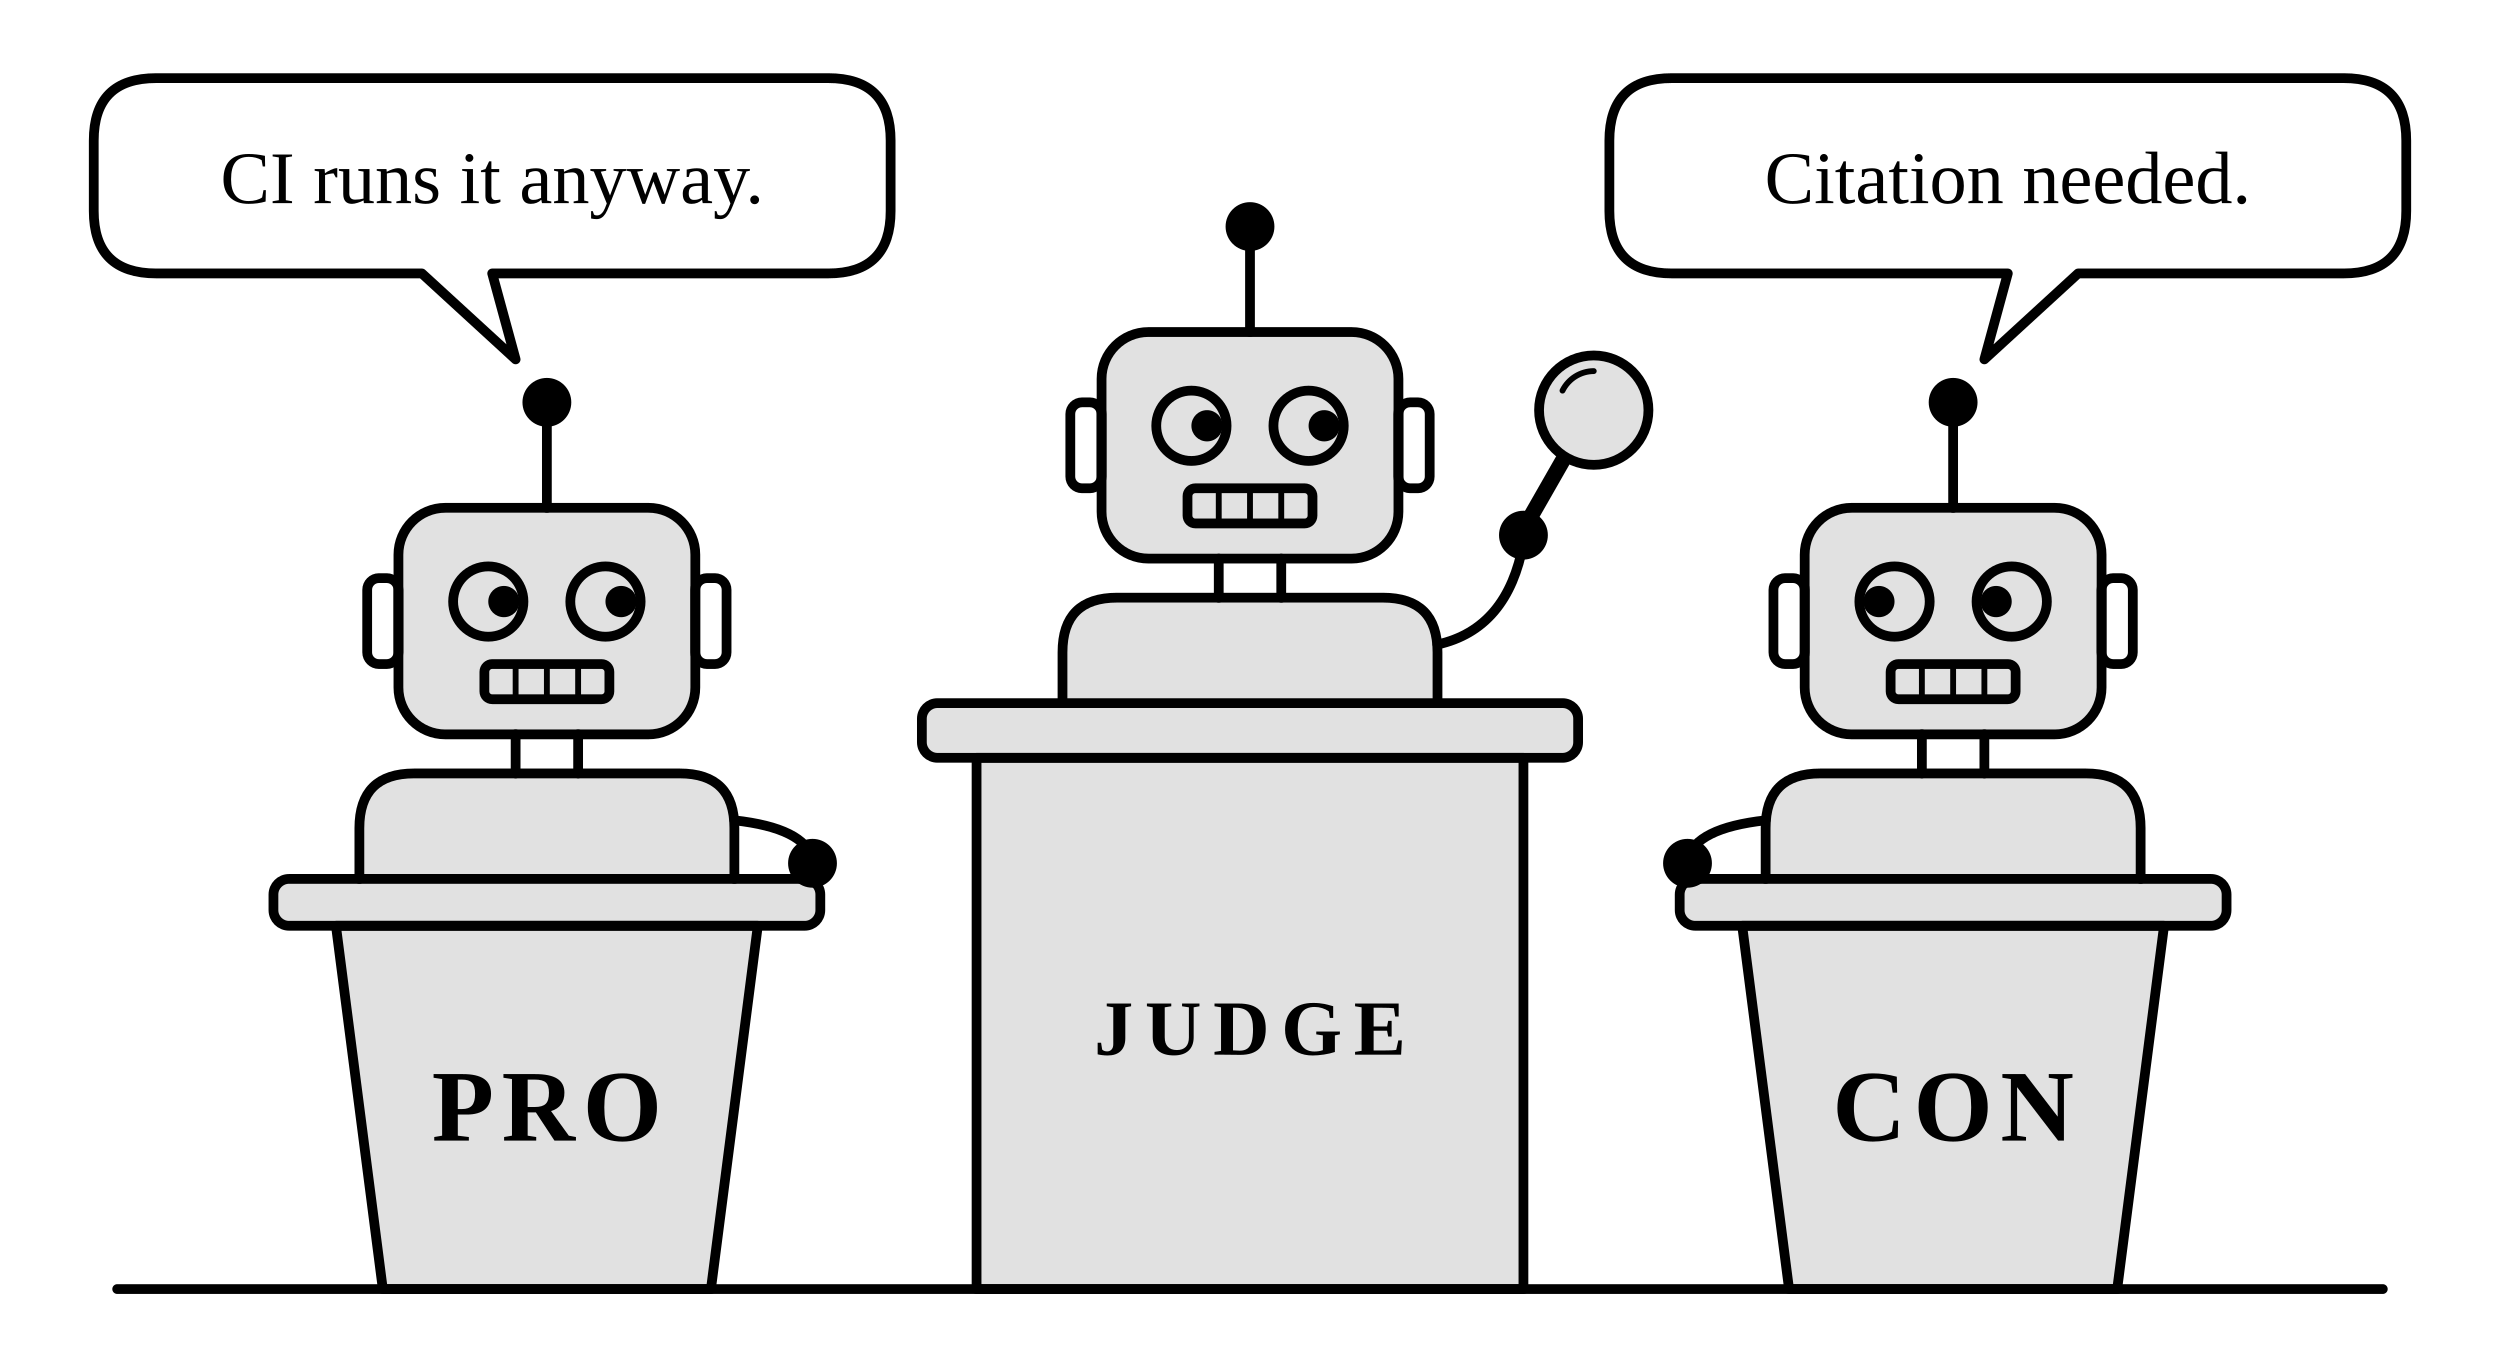
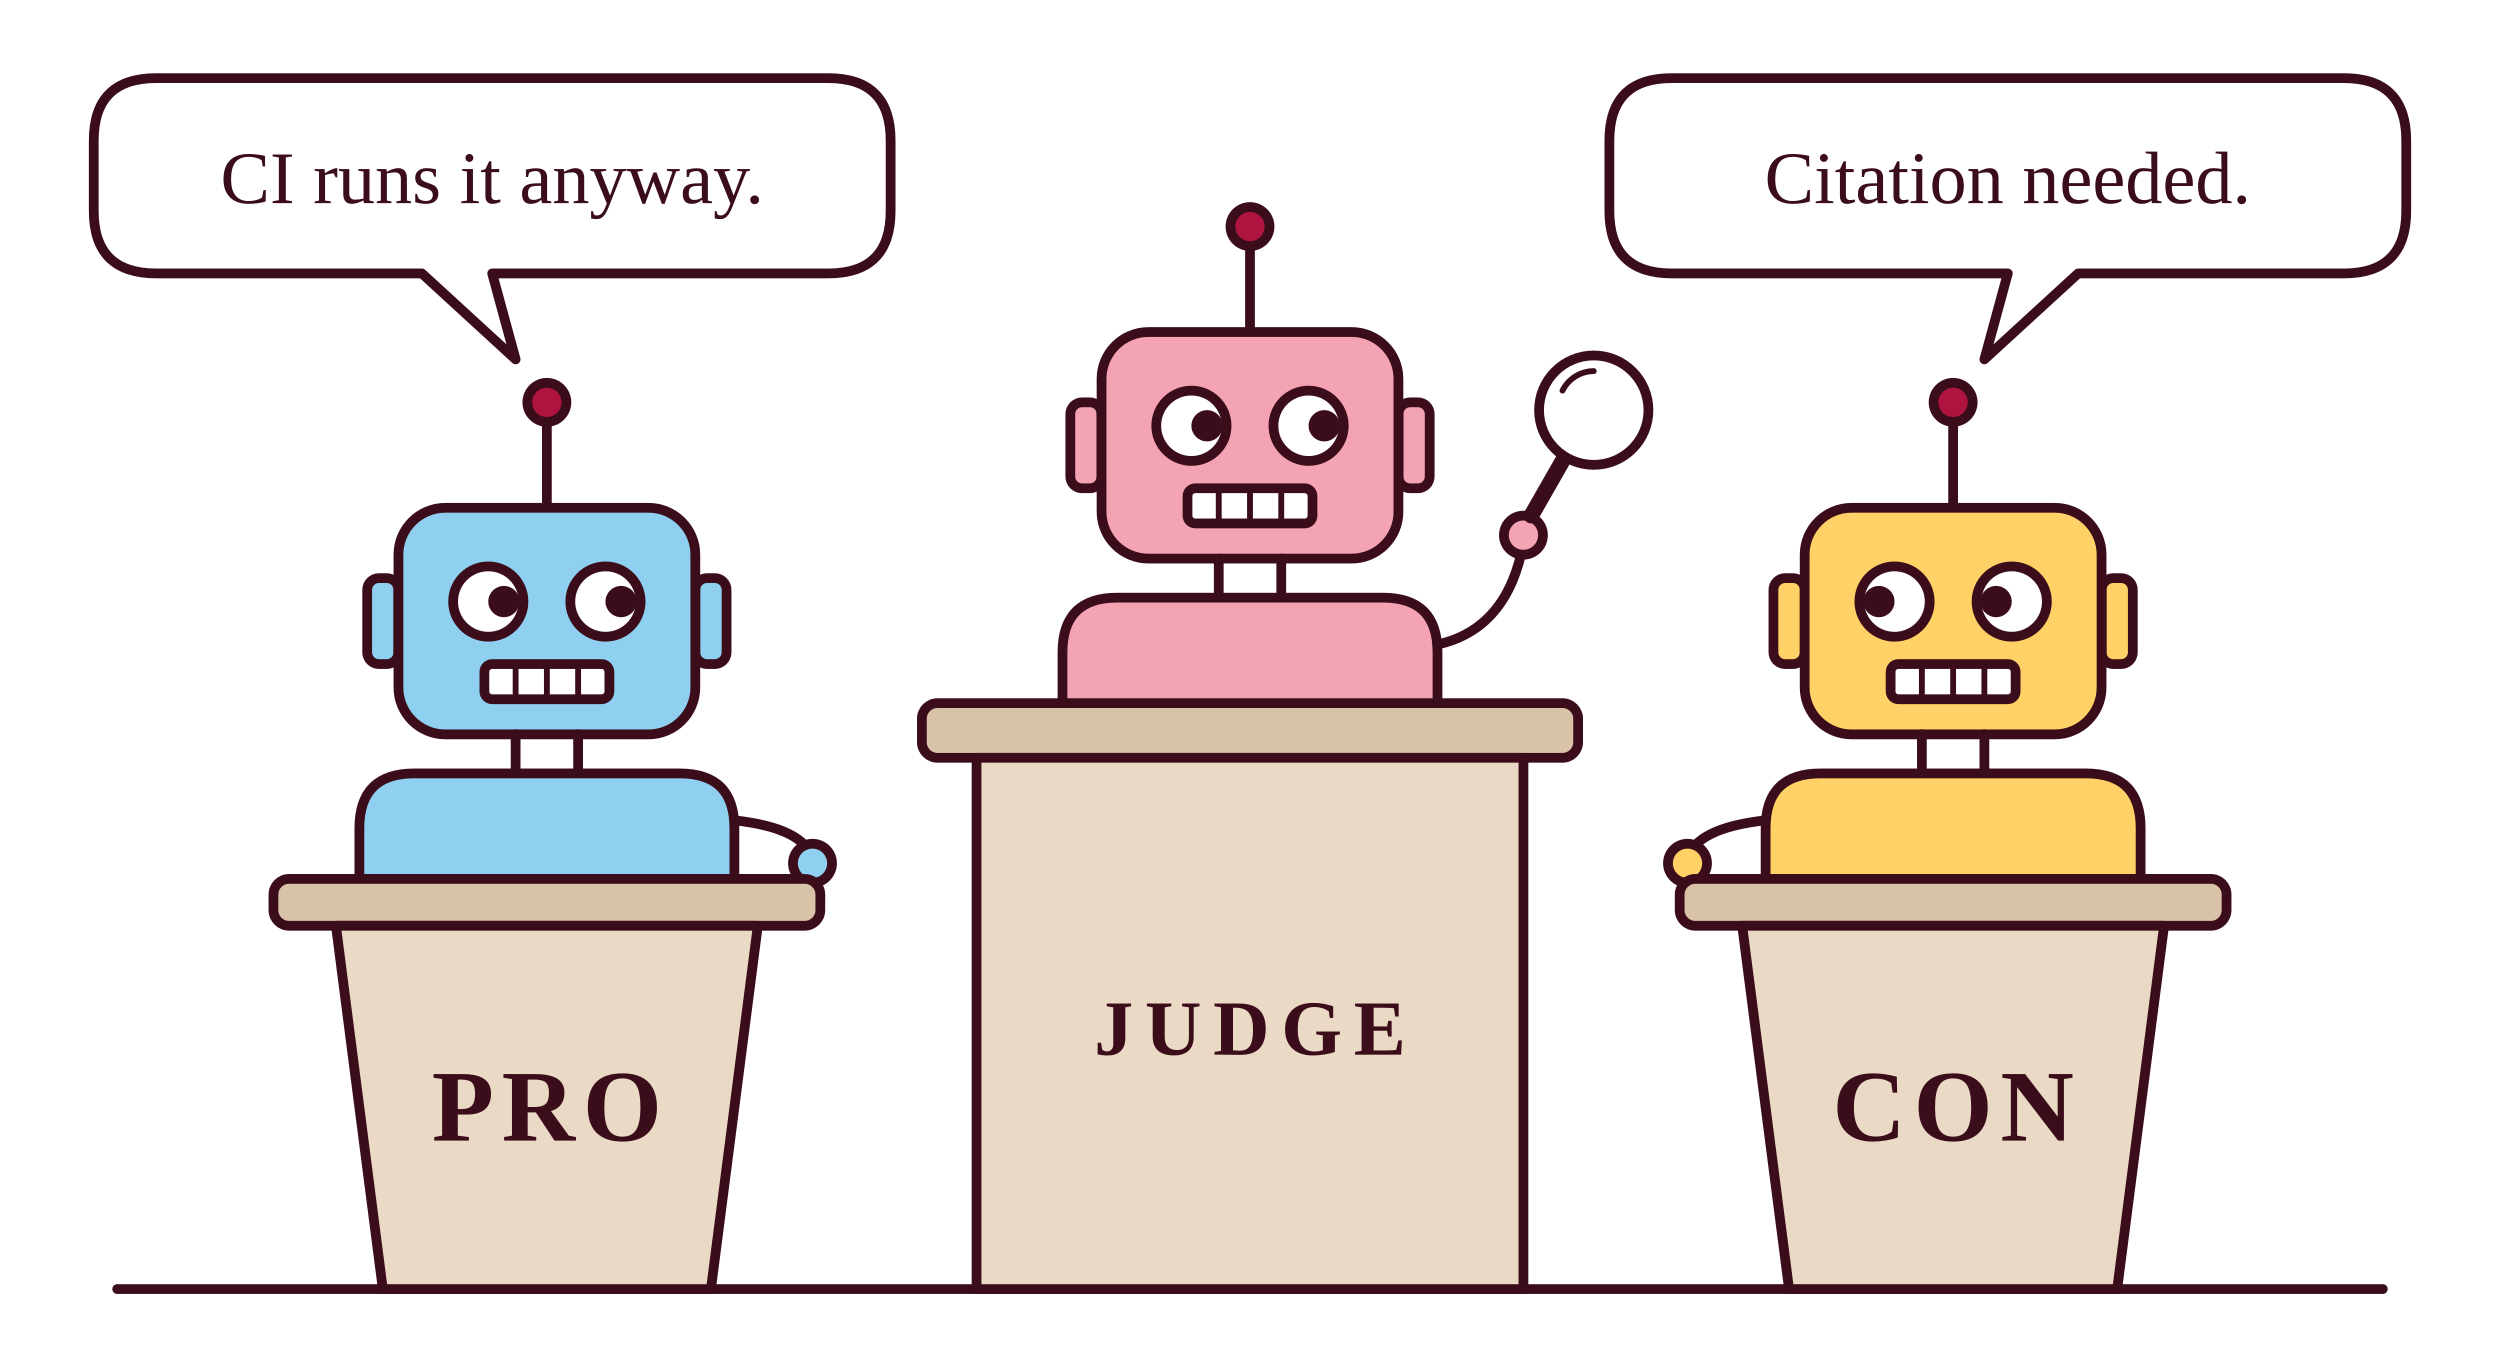
- <svg xmlns="http://www.w3.org/2000/svg" viewBox="0 0 640 350" width="100%" role="img" aria-label="Two robots debate at lecterns marked PRO and CON. PRO says 'CI runs it anyway' and CON says 'Citation needed'. Between them, a judge robot behind a raised bench holds up a magnifying glass." fill="none" stroke="currentColor" stroke-width="2.5" stroke-linecap="round" stroke-linejoin="round" style="display:block;margin:2rem auto">
-   <defs>
-     <g id="rw-debate-head">
-       <line x1="0" y1="-22" x2="0" y2="0" />
-       <circle cx="0" cy="-27" r="5" fill="currentColor" />
+ <svg xmlns="http://www.w3.org/2000/svg" viewBox="0 0 640 350" width="100%" role="img" aria-label="Two robots debate at lecterns marked PRO and CON. PRO says 'CI runs it anyway' and CON says 'Citation needed'. Between them, a judge robot behind a raised bench holds up a magnifying glass." fill="none" stroke="var(--illo-ink, #3b0d1a)" stroke-width="2.5" stroke-linecap="round" stroke-linejoin="round" style="display:block;margin:2rem auto;padding:3%;box-sizing:border-box;border-radius:12px;background:var(--illo-paper, #fbf1e4)">
+   <path d="M30 330H610" />
+   <path fill="var(--illo-surface, #fff)" d="M40 20H212q16 0 16 16v18q0 16-16 16H126L132 92L108 70H40q-16 0-16-16v-18q0-16 16-16Z" />
+   <path fill="var(--illo-surface, #fff)" d="M428 20H600q16 0 16 16v18q0 16-16 16H532L508 92L514 70H428q-16 0-16-16v-18q0-16 16-16Z" />
+   <g transform="translate(140 130)">
+     <line x1="0" y1="-22" x2="0" y2="0" />
+     <circle cx="0" cy="-27" r="5" fill="var(--illo-accent, #af1440)" />
+     <g fill="var(--illo-blue, #8fd0f0)">
      <rect x="-46" y="18" width="8" height="22" rx="3" />
      <rect x="38" y="18" width="8" height="22" rx="3" />
-       <rect x="-38" y="0" width="76" height="58" rx="12" fill="currentColor" fill-opacity=".12" />
+       <rect x="-38" y="0" width="76" height="58" rx="12" />
+     </g>
+     <g fill="var(--illo-surface, #fff)">
      <circle cx="-15" cy="24" r="9" />
      <circle cx="15" cy="24" r="9" />
-       <circle cx="-11" cy="24" r="4" fill="currentColor" stroke="none" />
-       <circle cx="19" cy="24" r="4" fill="currentColor" stroke="none" />
      <rect x="-16" y="40" width="32" height="9" rx="2" />
-       <path d="M-8 40v9M0 40v9M8 40v9" stroke-width="1.5" />
-       <path d="M-8 58v10M8 58v10" />
    </g>
-   </defs>
-   <path d="M30 330H610" />
-   <path d="M40 20H212q16 0 16 16v18q0 16-16 16H126L132 92L108 70H40q-16 0-16-16v-18q0-16 16-16Z" />
-   <path d="M428 20H600q16 0 16 16v18q0 16-16 16H532L508 92L514 70H428q-16 0-16-16v-18q0-16 16-16Z" />
-   <g transform="translate(140 130)">
-     <use href="#rw-debate-head" />
-     <path d="M-48 95V82q0-14 14-14h68q14 0 14 14v13" fill="currentColor" fill-opacity=".12" />
+     <circle cx="-11" cy="24" r="4" fill="var(--illo-ink, #3b0d1a)" stroke="none" />
+     <circle cx="19" cy="24" r="4" fill="var(--illo-ink, #3b0d1a)" stroke="none" />
+     <path d="M-8 40v9M0 40v9M8 40v9" stroke-width="1.5" />
+     <path d="M-8 58v10M8 58v10" />
+     <path d="M-48 95V82q0-14 14-14h68q14 0 14 14v13" fill="var(--illo-blue, #8fd0f0)" />
    <path d="M48 80q18 2 20 10" />
-     <circle cx="68" cy="91" r="5" fill="currentColor" />
+     <circle cx="68" cy="91" r="5" fill="var(--illo-blue, #8fd0f0)" />
  </g>
  <g transform="translate(500 130) scale(-1 1)">
-     <use href="#rw-debate-head" />
-     <path d="M-48 95V82q0-14 14-14h68q14 0 14 14v13" fill="currentColor" fill-opacity=".12" />
+     <line x1="0" y1="-22" x2="0" y2="0" />
+     <circle cx="0" cy="-27" r="5" fill="var(--illo-accent, #af1440)" />
+     <g fill="var(--illo-gold, #ffd166)">
+       <rect x="-46" y="18" width="8" height="22" rx="3" />
+       <rect x="38" y="18" width="8" height="22" rx="3" />
+       <rect x="-38" y="0" width="76" height="58" rx="12" />
+     </g>
+     <g fill="var(--illo-surface, #fff)">
+       <circle cx="-15" cy="24" r="9" />
+       <circle cx="15" cy="24" r="9" />
+       <rect x="-16" y="40" width="32" height="9" rx="2" />
+     </g>
+     <circle cx="-11" cy="24" r="4" fill="var(--illo-ink, #3b0d1a)" stroke="none" />
+     <circle cx="19" cy="24" r="4" fill="var(--illo-ink, #3b0d1a)" stroke="none" />
+     <path d="M-8 40v9M0 40v9M8 40v9" stroke-width="1.5" />
+     <path d="M-8 58v10M8 58v10" />
+     <path d="M-48 95V82q0-14 14-14h68q14 0 14 14v13" fill="var(--illo-gold, #ffd166)" />
    <path d="M48 80q18 2 20 10" />
-     <circle cx="68" cy="91" r="5" fill="currentColor" />
+     <circle cx="68" cy="91" r="5" fill="var(--illo-gold, #ffd166)" />
  </g>
  <g transform="translate(320 85)">
-     <use href="#rw-debate-head" />
-     <path d="M-48 95V82q0-14 14-14h68q14 0 14 14v13" fill="currentColor" fill-opacity=".12" />
+     <line x1="0" y1="-22" x2="0" y2="0" />
+     <circle cx="0" cy="-27" r="5" fill="var(--illo-accent, #af1440)" />
+     <g fill="var(--illo-pink, #f4a3b5)">
+       <rect x="-46" y="18" width="8" height="22" rx="3" />
+       <rect x="38" y="18" width="8" height="22" rx="3" />
+       <rect x="-38" y="0" width="76" height="58" rx="12" />
+     </g>
+     <g fill="var(--illo-surface, #fff)">
+       <circle cx="-15" cy="24" r="9" />
+       <circle cx="15" cy="24" r="9" />
+       <rect x="-16" y="40" width="32" height="9" rx="2" />
+     </g>
+     <circle cx="-11" cy="24" r="4" fill="var(--illo-ink, #3b0d1a)" stroke="none" />
+     <circle cx="19" cy="24" r="4" fill="var(--illo-ink, #3b0d1a)" stroke="none" />
+     <path d="M-8 40v9M0 40v9M8 40v9" stroke-width="1.5" />
+     <path d="M-8 58v10M8 58v10" />
+     <path d="M-48 95V82q0-14 14-14h68q14 0 14 14v13" fill="var(--illo-pink, #f4a3b5)" />
    <path d="M48 80q18-4 22-26" />
-     <circle cx="70" cy="52" r="5" fill="currentColor" />
+     <circle cx="70" cy="52" r="5" fill="var(--illo-pink, #f4a3b5)" />
    <path d="M72 47l8-14" stroke-width="4" />
-     <circle cx="88" cy="20" r="14" fill="currentColor" fill-opacity=".12" />
+     <circle cx="88" cy="20" r="14" fill="var(--illo-surface, #fff)" />
    <path d="M80 15a9 9 0 0 1 8-5" stroke-width="1.5" />
  </g>
-   <rect x="70" y="225" width="140" height="12" rx="4" fill="currentColor" fill-opacity=".12" />
-   <path d="M86 237H194L182 330H98Z" fill="currentColor" fill-opacity=".12" />
-   <rect x="430" y="225" width="140" height="12" rx="4" fill="currentColor" fill-opacity=".12" />
-   <path d="M446 237H554L542 330H458Z" fill="currentColor" fill-opacity=".12" />
-   <rect x="236" y="180" width="168" height="14" rx="4" fill="currentColor" fill-opacity=".12" />
-   <rect x="250" y="194" width="140" height="136" fill="currentColor" fill-opacity=".12" />
-   <g fill="currentColor" stroke="none" text-anchor="middle">
+   <g fill="var(--illo-shade-strong, #d9c3a8)">
+     <rect x="70" y="225" width="140" height="12" rx="4" />
+     <rect x="430" y="225" width="140" height="12" rx="4" />
+     <rect x="236" y="180" width="168" height="14" rx="4" />
+   </g>
+   <g fill="var(--illo-shade, #ead9c4)">
+     <path d="M86 237H194L182 330H98Z" />
+     <path d="M446 237H554L542 330H458Z" />
+     <rect x="250" y="194" width="140" height="136" />
+   </g>
+   <g fill="var(--illo-ink, #3b0d1a)" stroke="none" text-anchor="middle">
    <text x="126" y="52" font-size="19">CI runs it anyway.</text>
    <text x="514" y="52" font-size="19">Citation needed.</text>
    <text x="140" y="292" font-size="26" font-weight="700" letter-spacing="2">PRO</text>
    <text x="500" y="292" font-size="26" font-weight="700" letter-spacing="2">CON</text>
    <text x="320" y="270" font-size="20" font-weight="700" letter-spacing="3">JUDGE</text>
  </g>
</svg>
